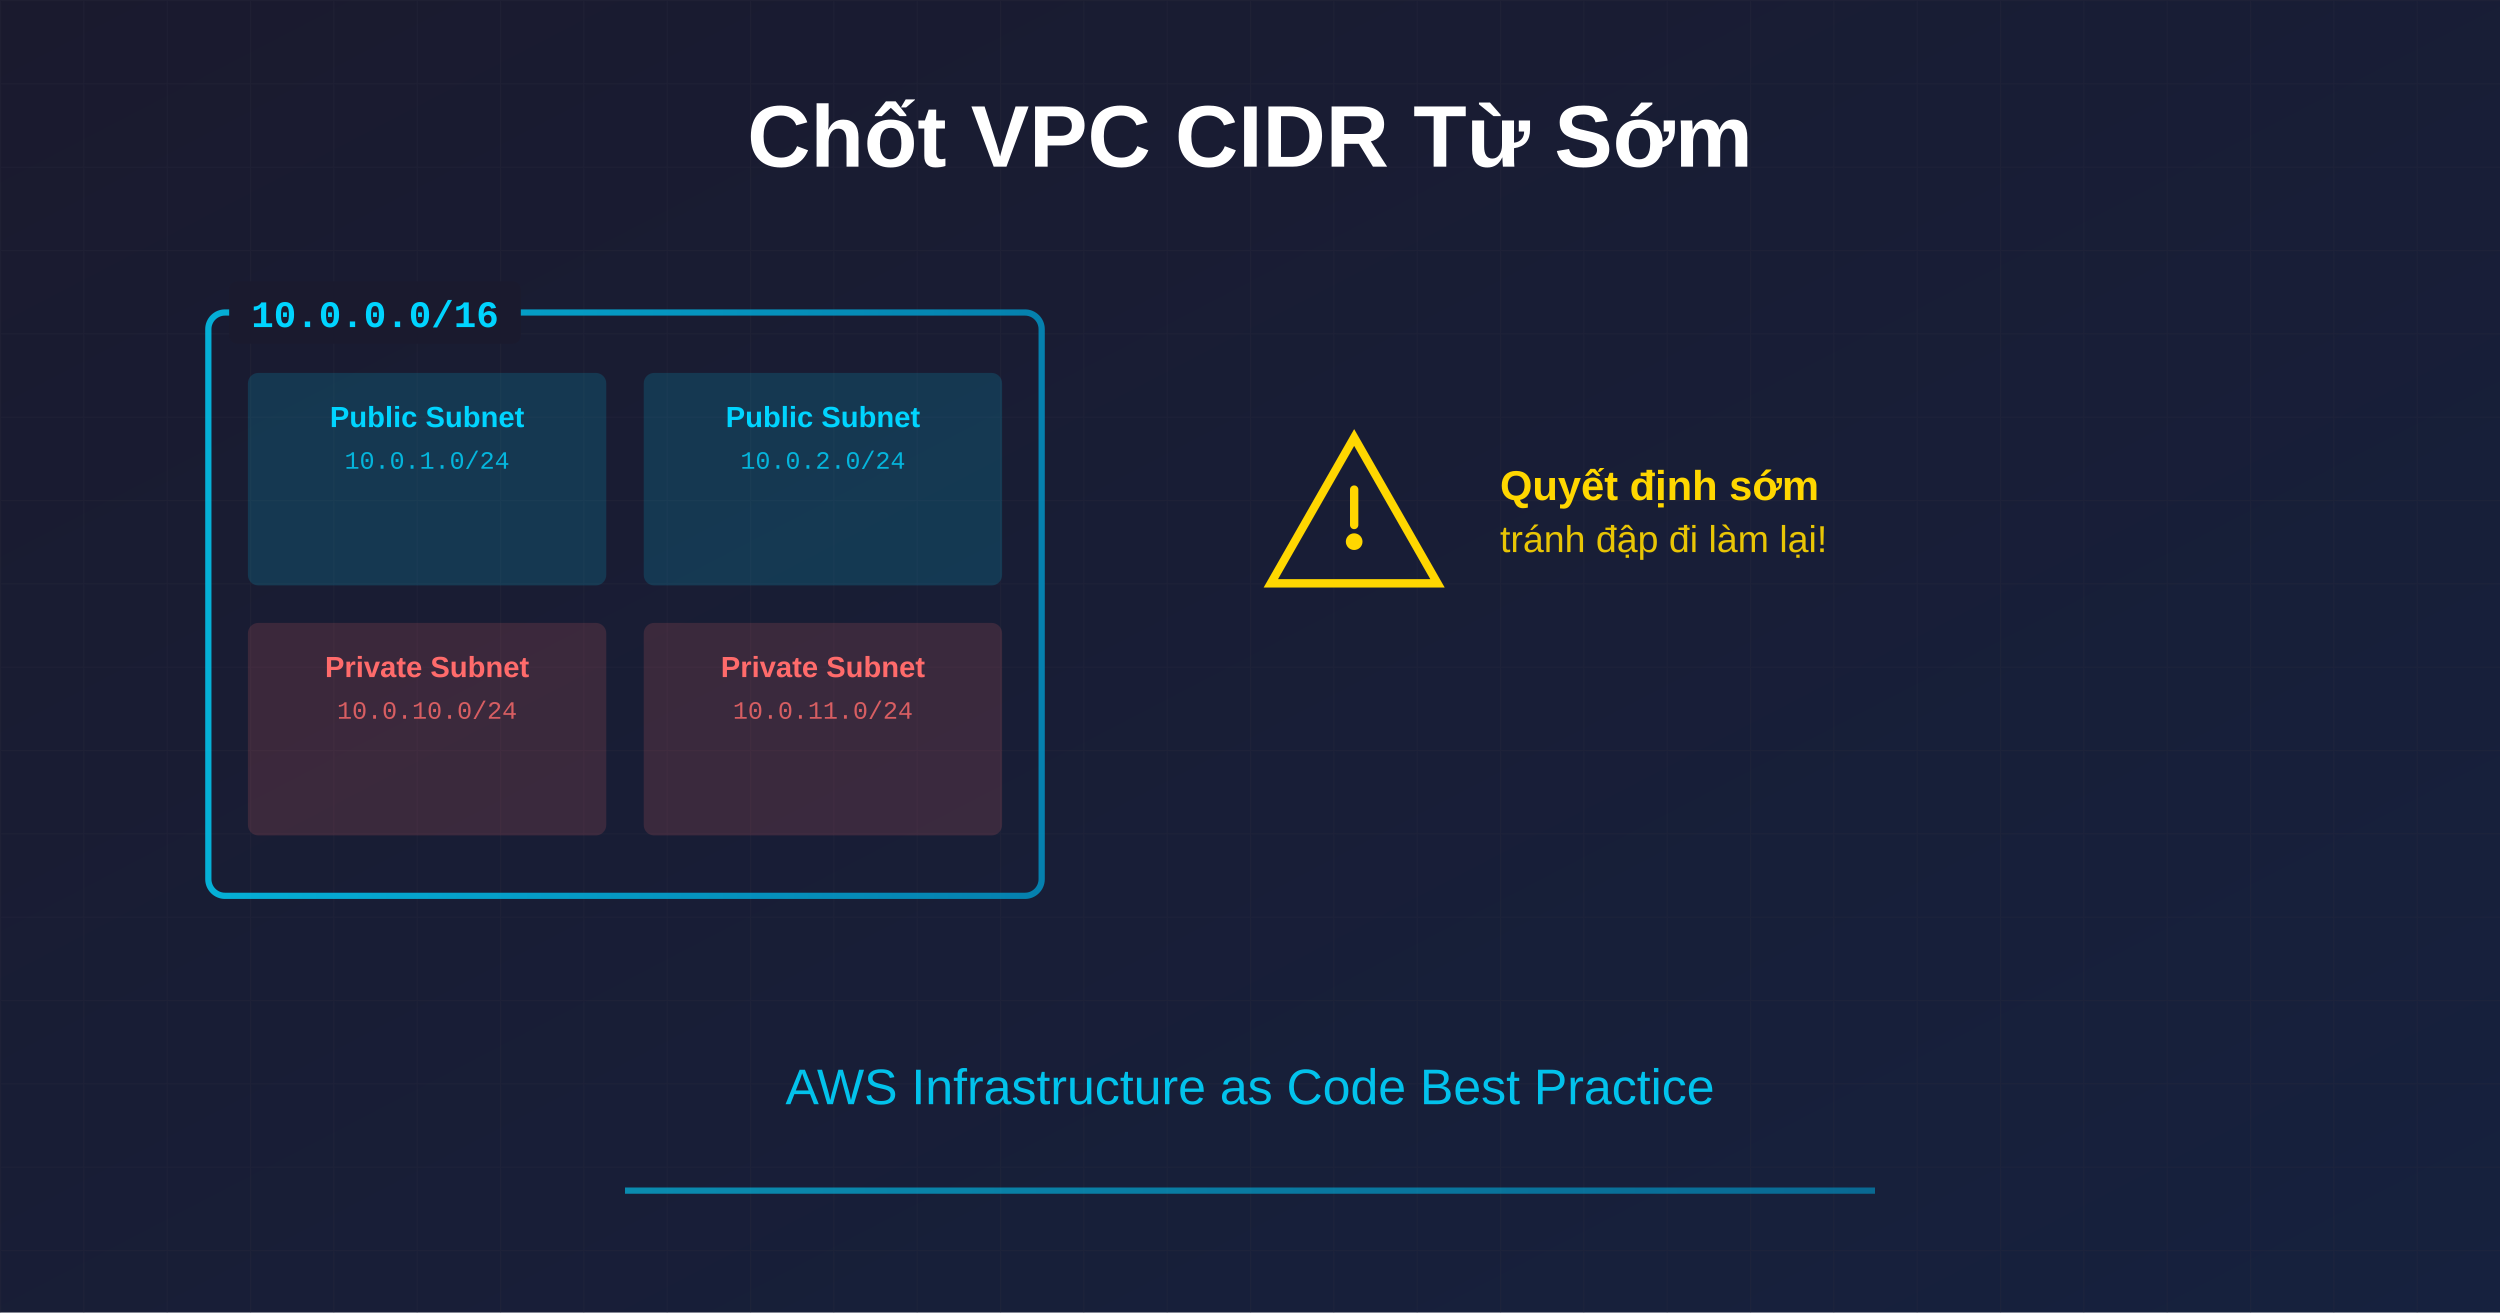
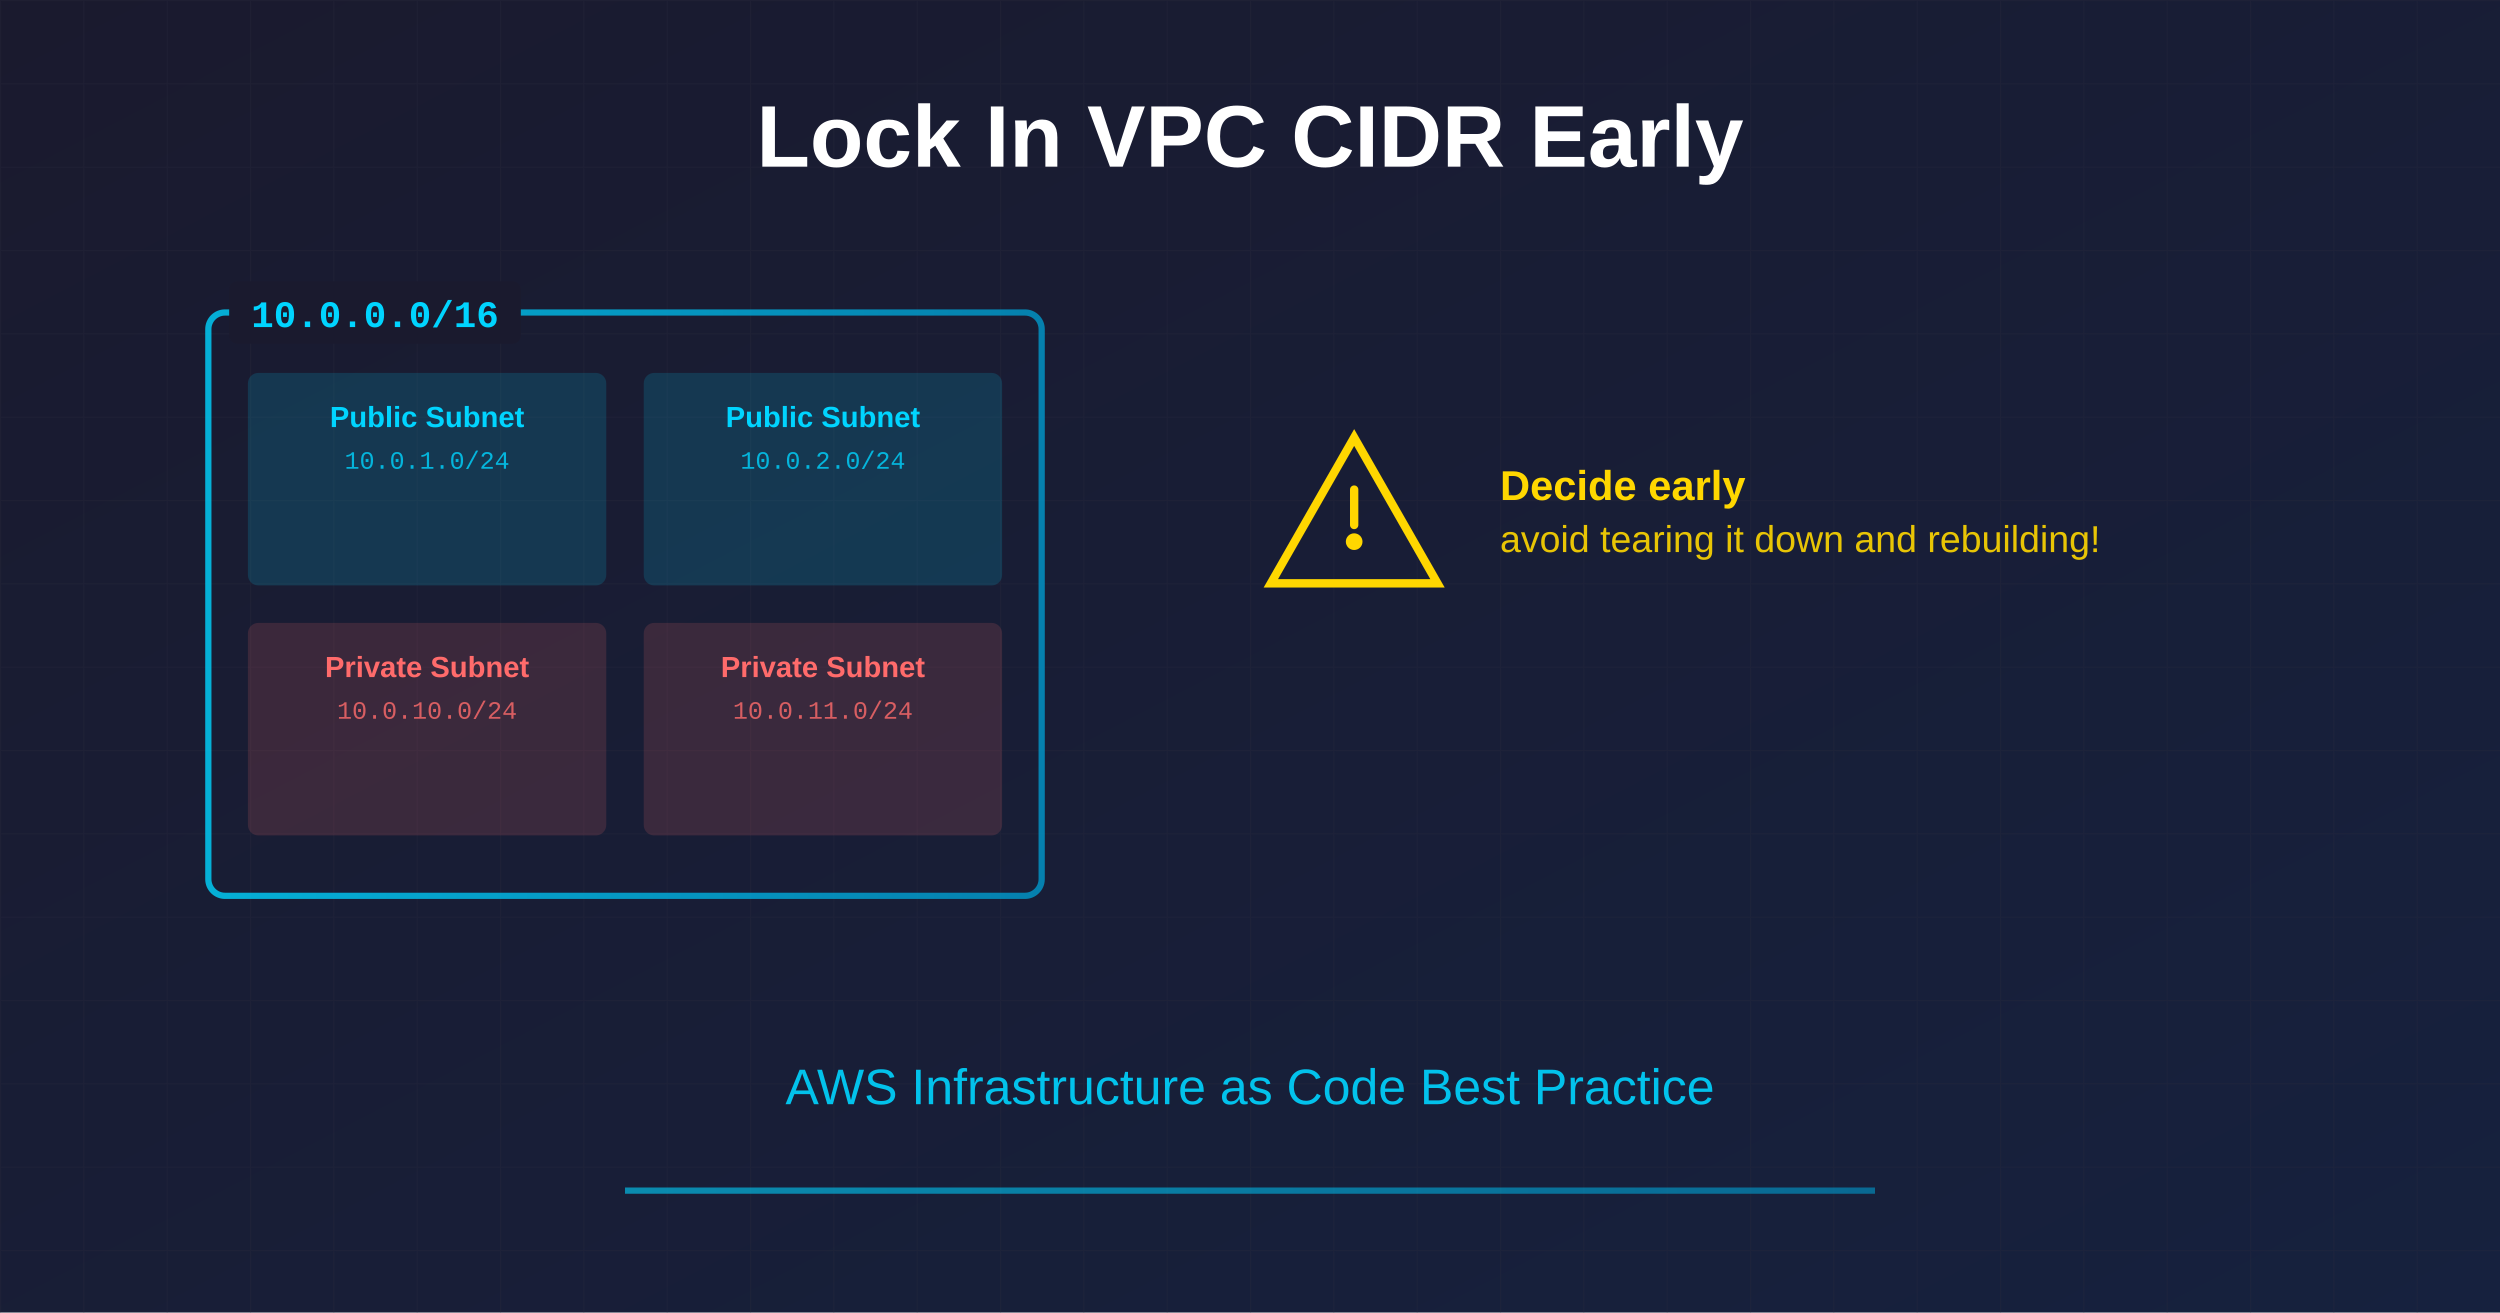
<svg xmlns="http://www.w3.org/2000/svg" viewBox="0 0 1200 630">
  <defs>
    <linearGradient id="bgGradient" x1="0%" y1="0%" x2="100%" y2="100%">
      <stop offset="0%" style="stop-color:#1a1a2e;stop-opacity:1" />
      <stop offset="100%" style="stop-color:#16213e;stop-opacity:1" />
    </linearGradient>
    <linearGradient id="accentGradient" x1="0%" y1="0%" x2="100%" y2="0%">
      <stop offset="0%" style="stop-color:#00d4ff;stop-opacity:1" />
      <stop offset="100%" style="stop-color:#0099cc;stop-opacity:1" />
    </linearGradient>
  </defs>
  <rect width="1200" height="630" fill="url(#bgGradient)" />
  <pattern id="grid" width="40" height="40" patternUnits="userSpaceOnUse">
    <path d="M 40 0 L 0 0 0 40" fill="none" stroke="#2a2a3e" stroke-width="1" />
  </pattern>
  <rect width="1200" height="630" fill="url(#grid)" opacity="0.3" />
  <g transform="translate(100, 150)">
    <g transform="translate(0, 0)">
      <rect x="0" y="0" width="400" height="280" rx="8" fill="none" stroke="url(#accentGradient)" stroke-width="3" opacity="0.8" />
      <rect x="10" y="-15" width="140" height="30" rx="4" fill="#1a1a2e" />
      <text x="80" y="7" font-family="'Courier New', monospace" font-size="18" fill="#00d4ff" text-anchor="middle" font-weight="bold">10.0.0.0/16</text>
      <rect x="20" y="30" width="170" height="100" rx="4" fill="#00d4ff" opacity="0.15" stroke="#00d4ff" stroke-width="2" />
      <text x="105" y="55" font-family="Arial, sans-serif" font-size="14" fill="#00d4ff" text-anchor="middle" font-weight="bold">Public Subnet</text>
      <text x="105" y="75" font-family="'Courier New', monospace" font-size="12" fill="#00d4ff" text-anchor="middle" opacity="0.8">10.0.1.0/24</text>
      <rect x="210" y="30" width="170" height="100" rx="4" fill="#00d4ff" opacity="0.15" stroke="#00d4ff" stroke-width="2" />
      <text x="295" y="55" font-family="Arial, sans-serif" font-size="14" fill="#00d4ff" text-anchor="middle" font-weight="bold">Public Subnet</text>
      <text x="295" y="75" font-family="'Courier New', monospace" font-size="12" fill="#00d4ff" text-anchor="middle" opacity="0.8">10.0.2.0/24</text>
      <rect x="20" y="150" width="170" height="100" rx="4" fill="#ff6b6b" opacity="0.15" stroke="#ff6b6b" stroke-width="2" />
      <text x="105" y="175" font-family="Arial, sans-serif" font-size="14" fill="#ff6b6b" text-anchor="middle" font-weight="bold">Private Subnet</text>
      <text x="105" y="195" font-family="'Courier New', monospace" font-size="12" fill="#ff6b6b" text-anchor="middle" opacity="0.8">10.0.10.0/24</text>
      <rect x="210" y="150" width="170" height="100" rx="4" fill="#ff6b6b" opacity="0.15" stroke="#ff6b6b" stroke-width="2" />
      <text x="295" y="175" font-family="Arial, sans-serif" font-size="14" fill="#ff6b6b" text-anchor="middle" font-weight="bold">Private Subnet</text>
      <text x="295" y="195" font-family="'Courier New', monospace" font-size="12" fill="#ff6b6b" text-anchor="middle" opacity="0.8">10.0.11.0/24</text>
    </g>
    <g transform="translate(500, 60)">
      <path d="M 50 0 L 90 70 L 10 70 Z" fill="none" stroke="#ffd700" stroke-width="4" />
      <circle cx="50" cy="50" r="4" fill="#ffd700" />
      <line x1="50" y1="25" x2="50" y2="42" stroke="#ffd700" stroke-width="4" stroke-linecap="round" />
-       <text x="120" y="30" font-family="Arial, sans-serif" font-size="20" fill="#ffd700" font-weight="bold">Quyết định sớm</text>
-       <text x="120" y="55" font-family="Arial, sans-serif" font-size="18" fill="#ffd700" opacity="0.9">tránh đập đi làm lại!</text>
+       <text x="120" y="30" font-family="Arial, sans-serif" font-size="20" fill="#ffd700" font-weight="bold">Decide early</text>
+       <text x="120" y="55" font-family="Arial, sans-serif" font-size="18" fill="#ffd700" opacity="0.9">avoid tearing it down and rebuilding!</text>
    </g>
  </g>
-   <text x="600" y="80" font-family="Arial, sans-serif" font-size="42" fill="white" text-anchor="middle" font-weight="bold">Chốt VPC CIDR Từ Sớm</text>
+   <text x="600" y="80" font-family="Arial, sans-serif" font-size="42" fill="white" text-anchor="middle" font-weight="bold">Lock In VPC CIDR Early</text>
  <text x="600" y="530" font-family="Arial, sans-serif" font-size="24" fill="#00d4ff" text-anchor="middle" opacity="0.9">AWS Infrastructure as Code Best Practice</text>
  <rect x="300" y="570" width="600" height="3" fill="url(#accentGradient)" opacity="0.6" />
</svg>
